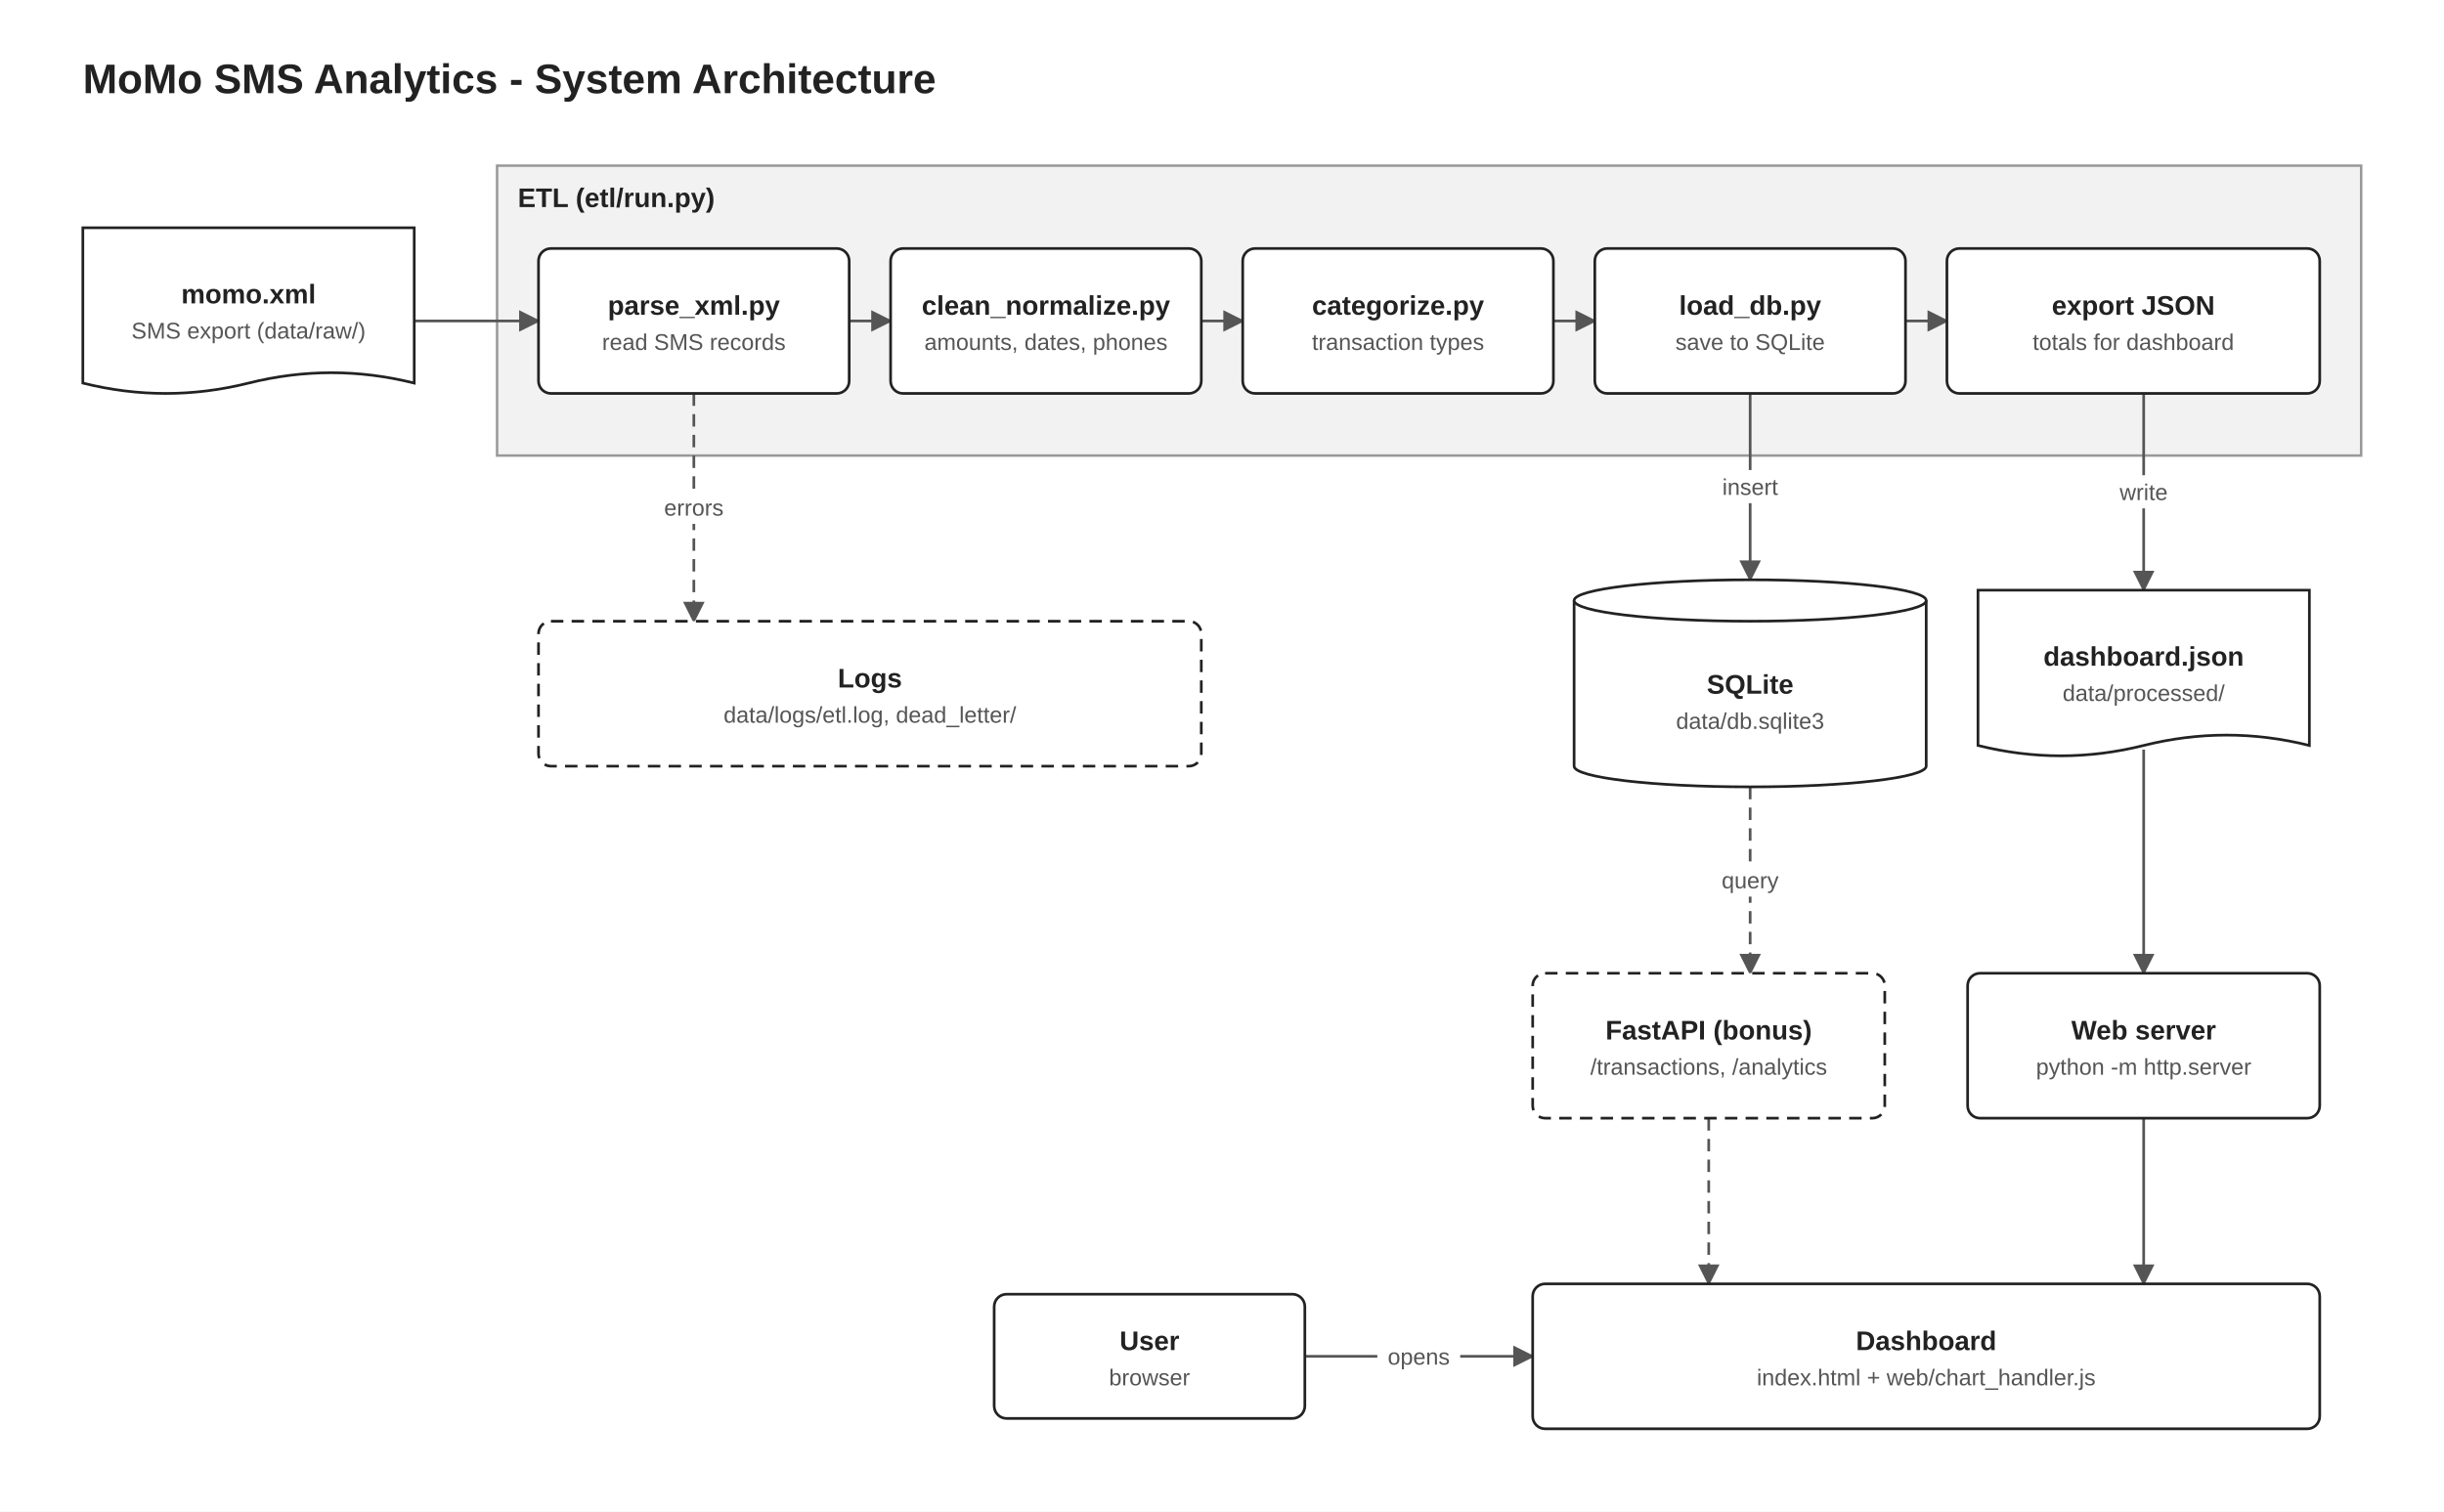
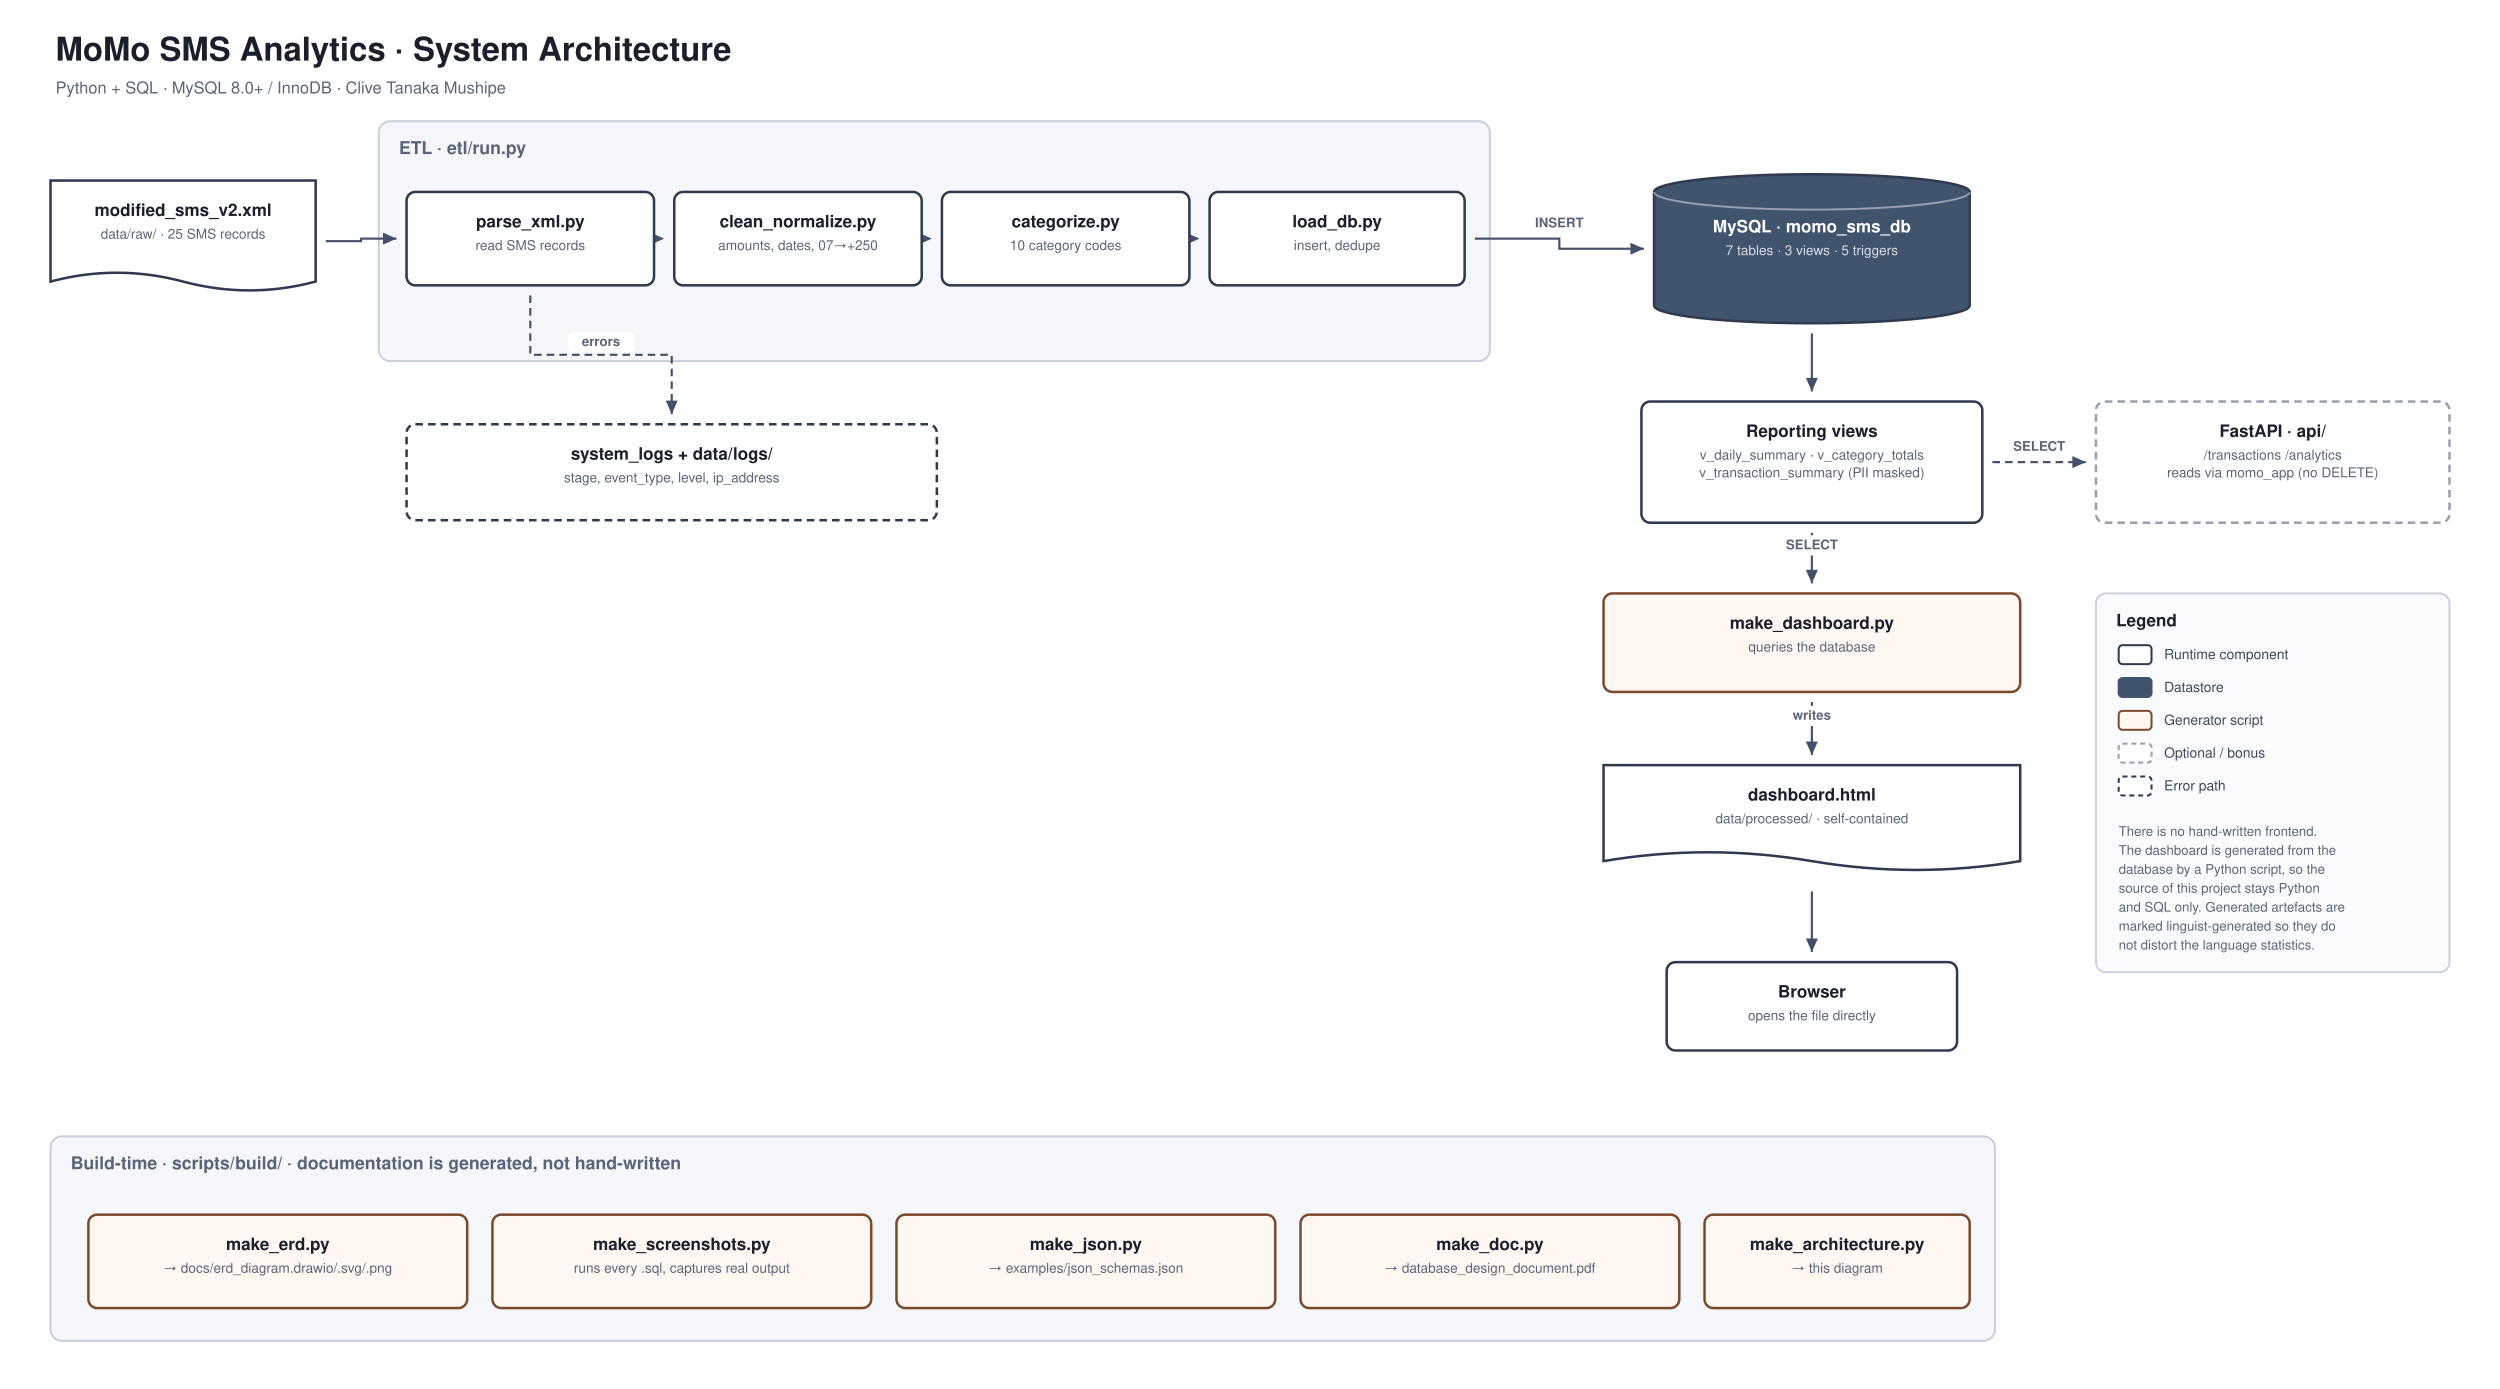
- <svg xmlns="http://www.w3.org/2000/svg" width="1180" height="730" viewBox="0 0 1180 730" font-family="Arial, Helvetica, sans-serif">
+ <svg xmlns="http://www.w3.org/2000/svg" width="1980" height="1100" viewBox="0 0 1980 1100" font-family="Helvetica,Arial,sans-serif">
  <defs>
-     <marker id="a" viewBox="0 0 10 10" refX="9" refY="5" markerWidth="8" markerHeight="8" orient="auto">
-       <path d="M0,0 L10,5 L0,10 z" fill="#555555" />
+     <marker id="arrow" viewBox="0 0 10 10" refX="9" refY="5" markerWidth="7" markerHeight="7" orient="auto-start-reverse">
+       <path d="M0,1 L9,5 L0,9 z" fill="#44506A" />
    </marker>
  </defs>
-   <rect width="1180" height="730" fill="#FFFFFF" />
-   <text x="40" y="45" font-size="20" font-weight="700" fill="#222222">MoMo SMS Analytics - System Architecture</text>
-   <rect x="240" y="80" width="900" height="140" fill="#F2F2F2" stroke="#999999" stroke-width="1.2" />
-   <text x="250" y="100" font-size="13" font-weight="700" fill="#222222">ETL  (etl/run.py)</text>
-   <line x1="200" y1="155" x2="260" y2="155" stroke="#555555" stroke-width="1.3" marker-end="url(#a)" />
-   <line x1="410" y1="155" x2="430" y2="155" stroke="#555555" stroke-width="1.3" marker-end="url(#a)" />
-   <line x1="580" y1="155" x2="600" y2="155" stroke="#555555" stroke-width="1.3" marker-end="url(#a)" />
-   <line x1="750" y1="155" x2="770" y2="155" stroke="#555555" stroke-width="1.3" marker-end="url(#a)" />
-   <line x1="920" y1="155" x2="940" y2="155" stroke="#555555" stroke-width="1.3" marker-end="url(#a)" />
-   <line x1="335" y1="190" x2="335" y2="300" stroke="#555555" stroke-width="1.3" stroke-dasharray="6 4" marker-end="url(#a)" />
-   <line x1="845" y1="190" x2="845" y2="280" stroke="#555555" stroke-width="1.3" marker-end="url(#a)" />
-   <line x1="1035" y1="190" x2="1035" y2="285" stroke="#555555" stroke-width="1.3" marker-end="url(#a)" />
-   <line x1="845" y1="380" x2="845" y2="470" stroke="#555555" stroke-width="1.3" stroke-dasharray="6 4" marker-end="url(#a)" />
-   <line x1="1035" y1="362" x2="1035" y2="470" stroke="#555555" stroke-width="1.3" marker-end="url(#a)" />
-   <line x1="825" y1="540" x2="825" y2="620" stroke="#555555" stroke-width="1.3" stroke-dasharray="6 4" marker-end="url(#a)" />
-   <line x1="1035" y1="540" x2="1035" y2="620" stroke="#555555" stroke-width="1.3" marker-end="url(#a)" />
-   <line x1="630" y1="655" x2="740" y2="655" stroke="#555555" stroke-width="1.3" marker-end="url(#a)" />
-   <path d="M40,110 H200 V185 Q160.0,175 120.0,185 T40,185 Z" fill="#FFFFFF" stroke="#222222" stroke-width="1.3" />
-   <text x="120.0" y="146.5" font-size="13" font-weight="700" fill="#222222" text-anchor="middle">momo.xml</text>
-   <text x="120.0" y="163.5" font-size="11" fill="#555555" text-anchor="middle">SMS export (data/raw/)</text>
-   <rect x="260" y="120" width="150" height="70" rx="6" fill="#FFFFFF" stroke="#222222" stroke-width="1.3" />
-   <text x="335.0" y="152.0" font-size="13" font-weight="700" fill="#222222" text-anchor="middle">parse_xml.py</text>
-   <text x="335.0" y="169.0" font-size="11" fill="#555555" text-anchor="middle">read SMS records</text>
-   <rect x="430" y="120" width="150" height="70" rx="6" fill="#FFFFFF" stroke="#222222" stroke-width="1.3" />
-   <text x="505.0" y="152.0" font-size="13" font-weight="700" fill="#222222" text-anchor="middle">clean_normalize.py</text>
-   <text x="505.0" y="169.0" font-size="11" fill="#555555" text-anchor="middle">amounts, dates, phones</text>
-   <rect x="600" y="120" width="150" height="70" rx="6" fill="#FFFFFF" stroke="#222222" stroke-width="1.3" />
-   <text x="675.0" y="152.0" font-size="13" font-weight="700" fill="#222222" text-anchor="middle">categorize.py</text>
-   <text x="675.0" y="169.0" font-size="11" fill="#555555" text-anchor="middle">transaction types</text>
-   <rect x="770" y="120" width="150" height="70" rx="6" fill="#FFFFFF" stroke="#222222" stroke-width="1.3" />
-   <text x="845.0" y="152.0" font-size="13" font-weight="700" fill="#222222" text-anchor="middle">load_db.py</text>
-   <text x="845.0" y="169.0" font-size="11" fill="#555555" text-anchor="middle">save to SQLite</text>
-   <rect x="940" y="120" width="180" height="70" rx="6" fill="#FFFFFF" stroke="#222222" stroke-width="1.3" />
-   <text x="1030.0" y="152.0" font-size="13" font-weight="700" fill="#222222" text-anchor="middle">export JSON</text>
-   <text x="1030.0" y="169.0" font-size="11" fill="#555555" text-anchor="middle">totals for dashboard</text>
-   <rect x="260" y="300" width="320" height="70" rx="6" fill="#FFFFFF" stroke="#222222" stroke-width="1.3" stroke-dasharray="6 4" />
-   <text x="420.0" y="332.0" font-size="13" font-weight="700" fill="#222222" text-anchor="middle">Logs</text>
-   <text x="420.0" y="349.0" font-size="11" fill="#555555" text-anchor="middle">data/logs/etl.log, dead_letter/</text>
-   <path d="M760,290 v80 a85.0,10 0 0 0 170,0 v-80" fill="#FFFFFF" stroke="#222222" stroke-width="1.3" />
-   <ellipse cx="845.0" cy="290" rx="85.0" ry="10" fill="#FFFFFF" stroke="#222222" stroke-width="1.3" />
-   <text x="845.0" y="335.0" font-size="13" font-weight="700" fill="#222222" text-anchor="middle">SQLite</text>
-   <text x="845.0" y="352.0" font-size="11" fill="#555555" text-anchor="middle">data/db.sqlite3</text>
-   <path d="M955,285 H1115 V360 Q1075.0,350 1035.0,360 T955,360 Z" fill="#FFFFFF" stroke="#222222" stroke-width="1.3" />
-   <text x="1035.0" y="321.5" font-size="13" font-weight="700" fill="#222222" text-anchor="middle">dashboard.json</text>
-   <text x="1035.0" y="338.5" font-size="11" fill="#555555" text-anchor="middle">data/processed/</text>
-   <rect x="740" y="470" width="170" height="70" rx="6" fill="#FFFFFF" stroke="#222222" stroke-width="1.3" stroke-dasharray="6 4" />
-   <text x="825.0" y="502.0" font-size="13" font-weight="700" fill="#222222" text-anchor="middle">FastAPI (bonus)</text>
-   <text x="825.0" y="519.0" font-size="11" fill="#555555" text-anchor="middle">/transactions, /analytics</text>
-   <rect x="950" y="470" width="170" height="70" rx="6" fill="#FFFFFF" stroke="#222222" stroke-width="1.3" />
-   <text x="1035.0" y="502.0" font-size="13" font-weight="700" fill="#222222" text-anchor="middle">Web server</text>
-   <text x="1035.0" y="519.0" font-size="11" fill="#555555" text-anchor="middle">python -m http.server</text>
-   <rect x="740" y="620" width="380" height="70" rx="6" fill="#FFFFFF" stroke="#222222" stroke-width="1.3" />
-   <text x="930.0" y="652.0" font-size="13" font-weight="700" fill="#222222" text-anchor="middle">Dashboard</text>
-   <text x="930.0" y="669.0" font-size="11" fill="#555555" text-anchor="middle">index.html + web/chart_handler.js</text>
-   <rect x="480" y="625" width="150" height="60" rx="6" fill="#FFFFFF" stroke="#222222" stroke-width="1.3" />
-   <text x="555.0" y="652.0" font-size="13" font-weight="700" fill="#222222" text-anchor="middle">User</text>
-   <text x="555.0" y="669.0" font-size="11" fill="#555555" text-anchor="middle">browser</text>
-   <rect x="312.0" y="237.0" width="46" height="16" fill="#FFFFFF" />
-   <text x="335.0" y="249.0" font-size="11" fill="#555555" text-anchor="middle">errors</text>
-   <rect x="822.0" y="227.0" width="46" height="16" fill="#FFFFFF" />
-   <text x="845.0" y="239.0" font-size="11" fill="#555555" text-anchor="middle">insert</text>
-   <rect x="1015.0" y="229.5" width="40" height="16" fill="#FFFFFF" />
-   <text x="1035.0" y="241.5" font-size="11" fill="#555555" text-anchor="middle">write</text>
-   <rect x="825.0" y="417.0" width="40" height="16" fill="#FFFFFF" />
-   <text x="845.0" y="429.0" font-size="11" fill="#555555" text-anchor="middle">query</text>
-   <rect x="665.0" y="647.0" width="40" height="16" fill="#FFFFFF" />
-   <text x="685.0" y="659.0" font-size="11" fill="#555555" text-anchor="middle">opens</text>
+   <rect width="1980" height="1100" fill="#FFFFFF" />
+   <text x="44" y="48" font-size="26" font-weight="700" fill="#1A1F2B">MoMo SMS Analytics · System Architecture</text>
+   <text x="44" y="74" font-size="13" fill="#5A6479">Python + SQL · MySQL 8.0+ / InnoDB · Clive Tanaka Mushipe</text>
+   <rect x="300" y="96" width="880" height="190" rx="9" fill="#F5F7FA" stroke="#C9D0DB" stroke-width="1.6" />
+   <text x="316" y="122" font-size="14" font-weight="700" fill="#5A6479">ETL  ·  etl/run.py</text>
+   <rect x="40" y="900" width="1540" height="162" rx="9" fill="#F5F7FA" stroke="#C9D0DB" stroke-width="1.6" />
+   <text x="56" y="926" font-size="14" font-weight="700" fill="#5A6479">Build-time  ·  scripts/build/   ·   documentation is generated, not hand-written</text>
+   <path d="M258,191.0 L286.0,191.0 L286.0,189.0 L314,189.0" fill="none" stroke="#44506A" stroke-width="1.7" marker-end="url(#arrow)" />
+   <path d="M526,189.0 L526.0,189.0 L526.0,189.0 L526,189.0" fill="none" stroke="#44506A" stroke-width="1.7" marker-end="url(#arrow)" />
+   <path d="M738,189.0 L738.0,189.0 L738.0,189.0 L738,189.0" fill="none" stroke="#44506A" stroke-width="1.7" marker-end="url(#arrow)" />
+   <path d="M950,189.0 L950.0,189.0 L950.0,189.0 L950,189.0" fill="none" stroke="#44506A" stroke-width="1.7" marker-end="url(#arrow)" />
+   <path d="M1168,189.0 L1235.0,189.0 L1235.0,197.0 L1302,197.0" fill="none" stroke="#44506A" stroke-width="1.7" marker-end="url(#arrow)" />
+   <rect x="1208.8" y="169.0" width="52.4" height="16" rx="4" fill="#FFFFFF" stroke="none" />
+   <text x="1235.0" y="180.0" text-anchor="middle" font-size="10.5" font-weight="600" fill="#5A6479">INSERT</text>
+   <path d="M420.0,234 L420.0,281.0 L532.0,281.0 L532.0,328" fill="none" stroke="#44506A" stroke-width="1.7" marker-end="url(#arrow)" stroke-dasharray="6 4" />
+   <rect x="449.8" y="263.0" width="52.4" height="16" rx="4" fill="#FFFFFF" stroke="none" />
+   <text x="476.0" y="274.0" text-anchor="middle" font-size="10.5" font-weight="600" fill="#5A6479">errors</text>
+   <path d="M1435.0,264 L1435.0,287.0 L1435.0,287.0 L1435.0,310" fill="none" stroke="#44506A" stroke-width="1.7" marker-end="url(#arrow)" />
+   <path d="M1435.0,422 L1435.0,442.0 L1435.0,442.0 L1435.0,462" fill="none" stroke="#44506A" stroke-width="1.7" marker-end="url(#arrow)" />
+   <rect x="1408.8" y="424.0" width="52.4" height="16" rx="4" fill="#FFFFFF" stroke="none" />
+   <text x="1435.0" y="435.0" text-anchor="middle" font-size="10.5" font-weight="600" fill="#5A6479">SELECT</text>
+   <path d="M1435.0,556 L1435.0,577.0 L1435.0,577.0 L1435.0,598" fill="none" stroke="#44506A" stroke-width="1.7" marker-end="url(#arrow)" />
+   <rect x="1408.8" y="559.0" width="52.4" height="16" rx="4" fill="#FFFFFF" stroke="none" />
+   <text x="1435.0" y="570.0" text-anchor="middle" font-size="10.5" font-weight="600" fill="#5A6479">writes</text>
+   <path d="M1435.0,706 L1435.0,730.0 L1435.0,730.0 L1435.0,754" fill="none" stroke="#44506A" stroke-width="1.7" marker-end="url(#arrow)" />
+   <path d="M1578,366.0 L1615.0,366.0 L1615.0,366.0 L1652,366.0" fill="none" stroke="#44506A" stroke-width="1.7" marker-end="url(#arrow)" stroke-dasharray="6 4" />
+   <rect x="1588.8" y="346.0" width="52.4" height="16" rx="4" fill="#FFFFFF" stroke="none" />
+   <text x="1615.0" y="357.0" text-anchor="middle" font-size="10.5" font-weight="600" fill="#5A6479">SELECT</text>
+   <path d="M40,143 h210 v80 q-52.5,14 -105.0,0 q-52.5,-14 -105.0,0 z" fill="#FFFFFF" stroke="#2E3A4F" stroke-width="2" />
+   <text x="145.0" y="171" text-anchor="middle" font-size="13.5" font-weight="700" fill="#1A1F2B">modified_sms_v2.xml</text>
+   <text x="145.0" y="189" text-anchor="middle" font-size="10.8" fill="#5A6479">data/raw/  ·  25 SMS records</text>
+   <rect x="322" y="152" width="196" height="74" rx="7" fill="#FFFFFF" stroke="#2E3A4F" stroke-width="2" />
+   <text x="420.0" y="180" text-anchor="middle" font-size="13.5" font-weight="700" fill="#1A1F2B">parse_xml.py</text>
+   <text x="420.0" y="198" text-anchor="middle" font-size="10.8" fill="#5A6479">read SMS records</text>
+   <rect x="534" y="152" width="196" height="74" rx="7" fill="#FFFFFF" stroke="#2E3A4F" stroke-width="2" />
+   <text x="632.0" y="180" text-anchor="middle" font-size="13.5" font-weight="700" fill="#1A1F2B">clean_normalize.py</text>
+   <text x="632.0" y="198" text-anchor="middle" font-size="10.8" fill="#5A6479">amounts, dates, 07→+250</text>
+   <rect x="746" y="152" width="196" height="74" rx="7" fill="#FFFFFF" stroke="#2E3A4F" stroke-width="2" />
+   <text x="844.0" y="180" text-anchor="middle" font-size="13.5" font-weight="700" fill="#1A1F2B">categorize.py</text>
+   <text x="844.0" y="198" text-anchor="middle" font-size="10.8" fill="#5A6479">10 category codes</text>
+   <rect x="958" y="152" width="202" height="74" rx="7" fill="#FFFFFF" stroke="#2E3A4F" stroke-width="2" />
+   <text x="1059.0" y="180" text-anchor="middle" font-size="13.5" font-weight="700" fill="#1A1F2B">load_db.py</text>
+   <text x="1059.0" y="198" text-anchor="middle" font-size="10.8" fill="#5A6479">insert, dedupe</text>
+   <path d="M1310,152 a125.0,14 0 0 1 250,0 v90 a125.0,14 0 0 1 -250,0 z" fill="#40546E" stroke="#2E3A4F" stroke-width="2" />
+   <path d="M1310,152 a125.0,14 0 0 0 250,0" fill="none" stroke="#FFFFFF" stroke-opacity="0.45" stroke-width="1.5" />
+   <text x="1435.0" y="184" text-anchor="middle" font-size="13.5" font-weight="700" fill="#FFFFFF">MySQL  ·  momo_sms_db</text>
+   <text x="1435.0" y="202" text-anchor="middle" font-size="10.8" fill="#D7DCE5">7 tables · 3 views · 5 triggers</text>
+   <rect x="322" y="336" width="420" height="76" rx="7" fill="#FFFFFF" stroke="#2E3A4F" stroke-width="2" stroke-dasharray="6 4" />
+   <text x="532.0" y="364" text-anchor="middle" font-size="13.5" font-weight="700" fill="#1A1F2B">system_logs  +  data/logs/</text>
+   <text x="532.0" y="382" text-anchor="middle" font-size="10.8" fill="#5A6479">stage, event_type, level, ip_address</text>
+   <rect x="1300" y="318" width="270" height="96" rx="7" fill="#FFFFFF" stroke="#2E3A4F" stroke-width="2" />
+   <text x="1435.0" y="346" text-anchor="middle" font-size="13.5" font-weight="700" fill="#1A1F2B">Reporting views</text>
+   <text x="1435.0" y="364" text-anchor="middle" font-size="10.8" fill="#5A6479">v_daily_summary · v_category_totals</text>
+   <text x="1435.0" y="378" text-anchor="middle" font-size="10.8" fill="#5A6479">v_transaction_summary (PII masked)</text>
+   <rect x="1270" y="470" width="330" height="78" rx="7" fill="#FFF8F2" stroke="#7A4A2E" stroke-width="2" />
+   <text x="1435.0" y="498" text-anchor="middle" font-size="13.5" font-weight="700" fill="#1A1F2B">make_dashboard.py</text>
+   <text x="1435.0" y="516" text-anchor="middle" font-size="10.8" fill="#5A6479">queries the database</text>
+   <path d="M1270,606 h330 v76 q-82.5,14 -165.0,0 q-82.5,-14 -165.0,0 z" fill="#FFFFFF" stroke="#2E3A4F" stroke-width="2" />
+   <text x="1435.0" y="634" text-anchor="middle" font-size="13.5" font-weight="700" fill="#1A1F2B">dashboard.html</text>
+   <text x="1435.0" y="652" text-anchor="middle" font-size="10.8" fill="#5A6479">data/processed/ · self-contained</text>
+   <rect x="1320" y="762" width="230" height="70" rx="7" fill="#FFFFFF" stroke="#2E3A4F" stroke-width="2" />
+   <text x="1435.0" y="790" text-anchor="middle" font-size="13.5" font-weight="700" fill="#1A1F2B">Browser</text>
+   <text x="1435.0" y="808" text-anchor="middle" font-size="10.8" fill="#5A6479">opens the file directly</text>
+   <rect x="1660" y="318" width="280" height="96" rx="7" fill="#FFFFFF" stroke="#9AA0B0" stroke-width="2" stroke-dasharray="6 4" />
+   <text x="1800.0" y="346" text-anchor="middle" font-size="13.5" font-weight="700" fill="#1A1F2B">FastAPI  ·  api/</text>
+   <text x="1800.0" y="364" text-anchor="middle" font-size="10.8" fill="#5A6479">/transactions  /analytics</text>
+   <text x="1800.0" y="378" text-anchor="middle" font-size="10.8" fill="#5A6479">reads via momo_app (no DELETE)</text>
+   <rect x="70" y="962" width="300" height="74" rx="7" fill="#FFF8F2" stroke="#7A4A2E" stroke-width="2" />
+   <text x="220.0" y="990" text-anchor="middle" font-size="13.5" font-weight="700" fill="#1A1F2B">make_erd.py</text>
+   <text x="220.0" y="1008" text-anchor="middle" font-size="10.8" fill="#5A6479">→ docs/erd_diagram.drawio/.svg/.png</text>
+   <rect x="390" y="962" width="300" height="74" rx="7" fill="#FFF8F2" stroke="#7A4A2E" stroke-width="2" />
+   <text x="540.0" y="990" text-anchor="middle" font-size="13.5" font-weight="700" fill="#1A1F2B">make_screenshots.py</text>
+   <text x="540.0" y="1008" text-anchor="middle" font-size="10.8" fill="#5A6479">runs every .sql, captures real output</text>
+   <rect x="710" y="962" width="300" height="74" rx="7" fill="#FFF8F2" stroke="#7A4A2E" stroke-width="2" />
+   <text x="860.0" y="990" text-anchor="middle" font-size="13.5" font-weight="700" fill="#1A1F2B">make_json.py</text>
+   <text x="860.0" y="1008" text-anchor="middle" font-size="10.8" fill="#5A6479">→ examples/json_schemas.json</text>
+   <rect x="1030" y="962" width="300" height="74" rx="7" fill="#FFF8F2" stroke="#7A4A2E" stroke-width="2" />
+   <text x="1180.0" y="990" text-anchor="middle" font-size="13.5" font-weight="700" fill="#1A1F2B">make_doc.py</text>
+   <text x="1180.0" y="1008" text-anchor="middle" font-size="10.8" fill="#5A6479">→ database_design_document.pdf</text>
+   <rect x="1350" y="962" width="210" height="74" rx="7" fill="#FFF8F2" stroke="#7A4A2E" stroke-width="2" />
+   <text x="1455.0" y="990" text-anchor="middle" font-size="13.5" font-weight="700" fill="#1A1F2B">make_architecture.py</text>
+   <text x="1455.0" y="1008" text-anchor="middle" font-size="10.8" fill="#5A6479">→ this diagram</text>
+   <rect x="1660" y="470" width="280" height="300" rx="8" fill="#FAFBFC" stroke="#C9D0DB" stroke-width="1.5" />
+   <text x="1676" y="496" font-size="13.5" font-weight="700" fill="#1A1F2B">Legend</text>
+   <rect x="1678" y="511" width="26" height="15" rx="3" fill="#FFFFFF" stroke="#2E3A4F" stroke-width="1.6" />
+   <text x="1714" y="522" font-size="11" fill="#3C4659">Runtime component</text>
+   <rect x="1678" y="537" width="26" height="15" rx="3" fill="#40546E" stroke="#40546E" stroke-width="1.6" />
+   <text x="1714" y="548" font-size="11" fill="#3C4659">Datastore</text>
+   <rect x="1678" y="563" width="26" height="15" rx="3" fill="#FFF8F2" stroke="#7A4A2E" stroke-width="1.6" />
+   <text x="1714" y="574" font-size="11" fill="#3C4659">Generator script</text>
+   <rect x="1678" y="589" width="26" height="15" rx="3" fill="#FFFFFF" stroke="#9AA0B0" stroke-width="1.6" stroke-dasharray="4 3" />
+   <text x="1714" y="600" font-size="11" fill="#3C4659">Optional / bonus</text>
+   <rect x="1678" y="615" width="26" height="15" rx="3" fill="#FFFFFF" stroke="#2E3A4F" stroke-width="1.6" stroke-dasharray="4 3" />
+   <text x="1714" y="626" font-size="11" fill="#3C4659">Error path</text>
+   <text x="1678" y="662" font-size="10.5" fill="#5A6479">There is no hand-written frontend.</text>
+   <text x="1678" y="677" font-size="10.5" fill="#5A6479">The dashboard is generated from the</text>
+   <text x="1678" y="692" font-size="10.5" fill="#5A6479">database by a Python script, so the</text>
+   <text x="1678" y="707" font-size="10.5" fill="#5A6479">source of this project stays Python</text>
+   <text x="1678" y="722" font-size="10.5" fill="#5A6479">and SQL only. Generated artefacts are</text>
+   <text x="1678" y="737" font-size="10.5" fill="#5A6479">marked linguist-generated so they do</text>
+   <text x="1678" y="752" font-size="10.5" fill="#5A6479">not distort the language statistics.</text>
</svg>
